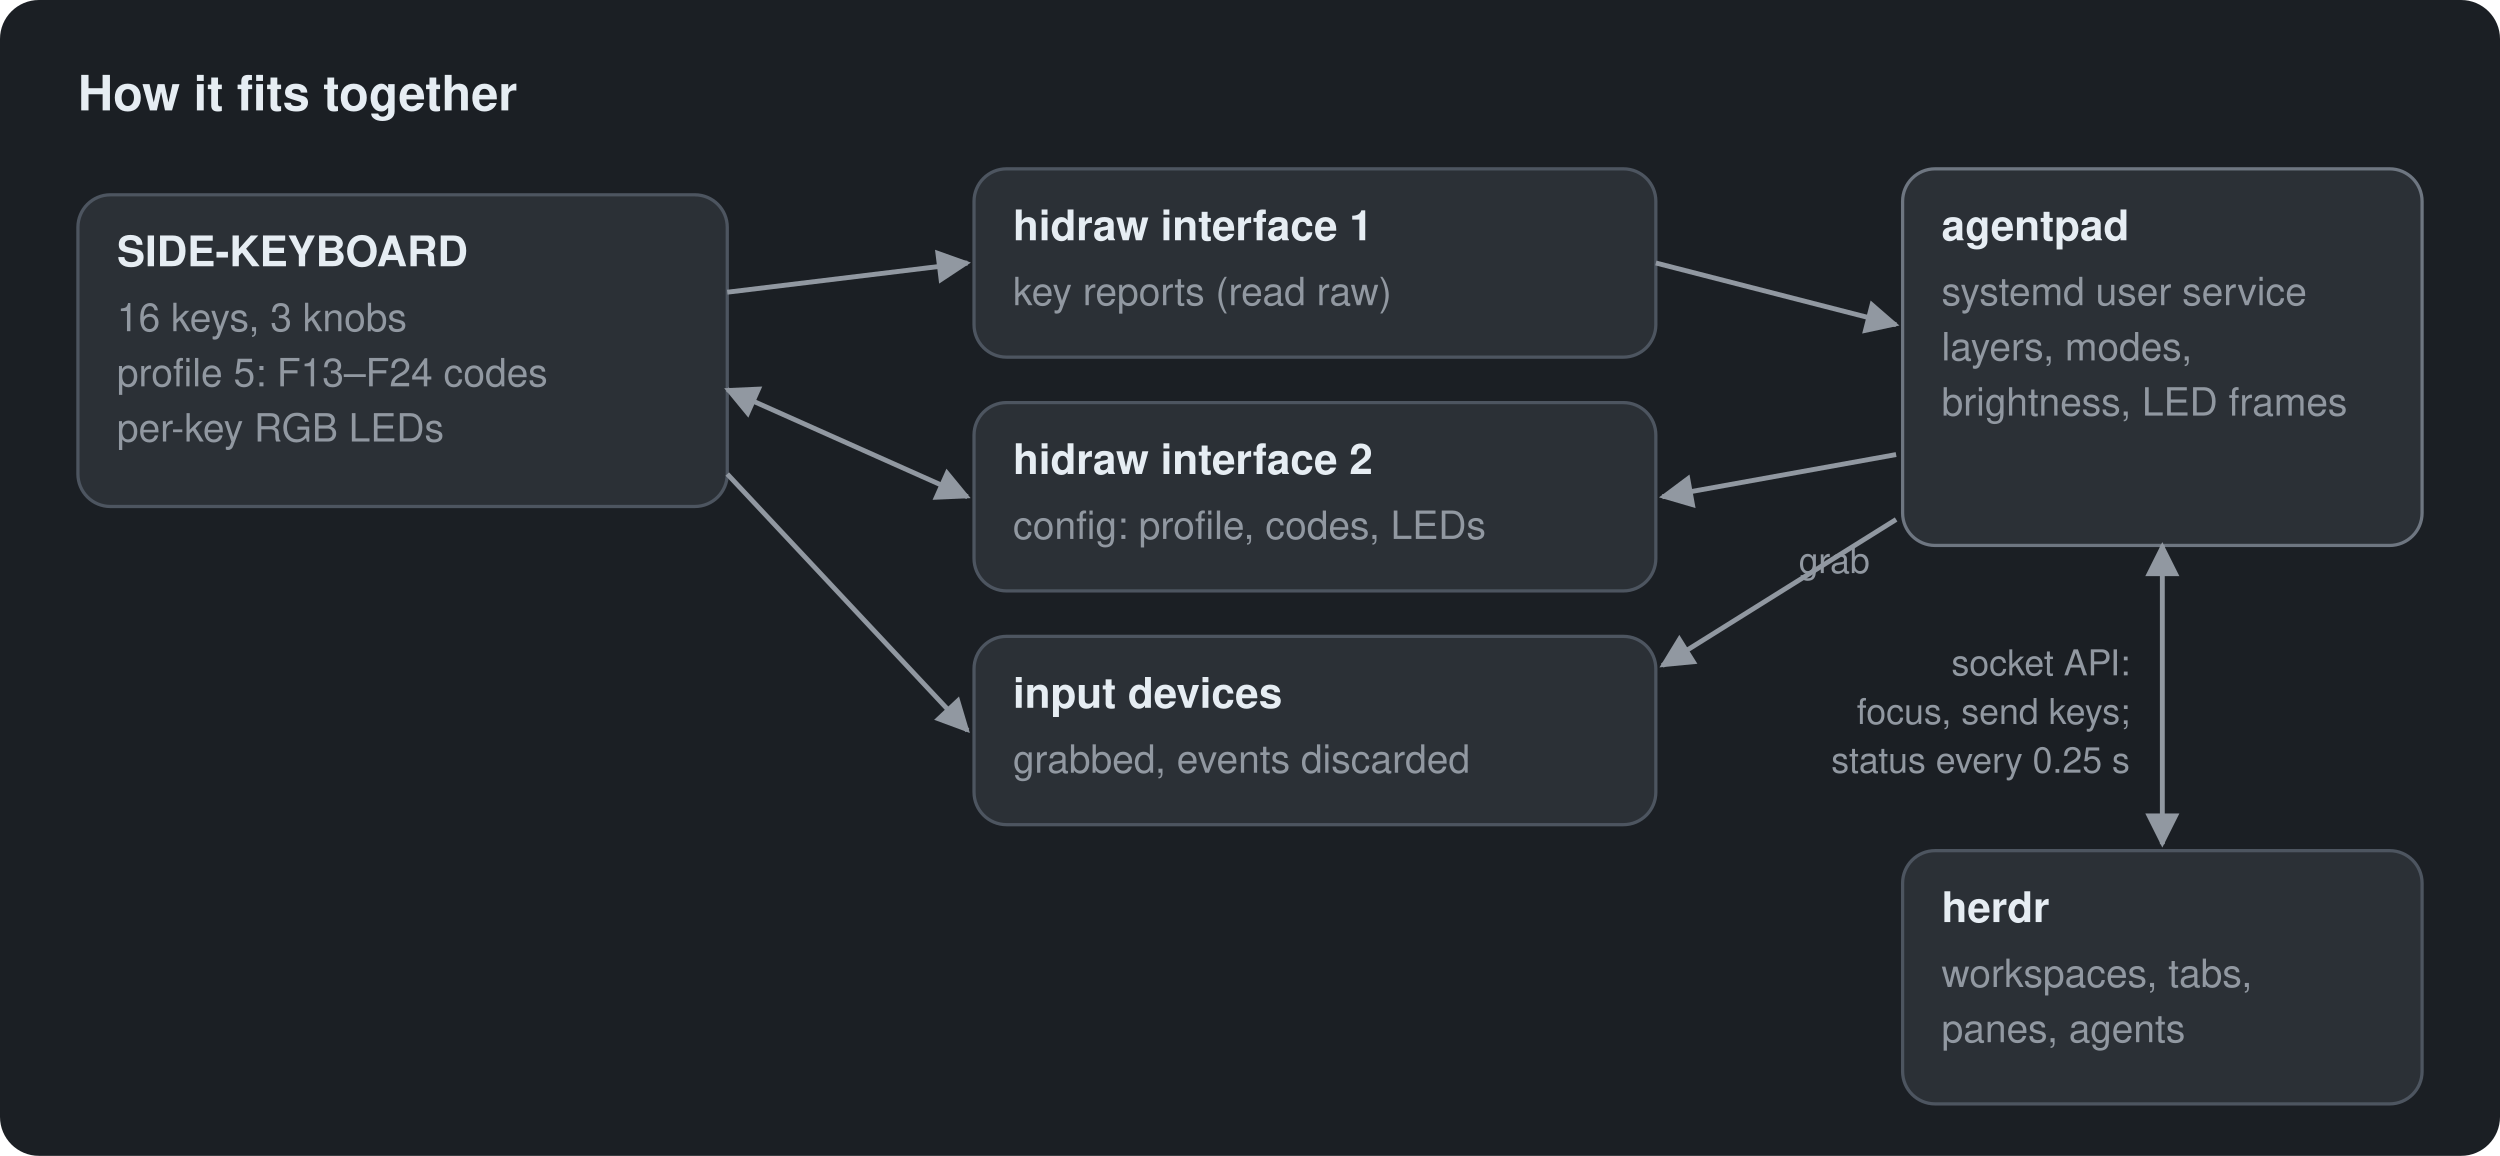
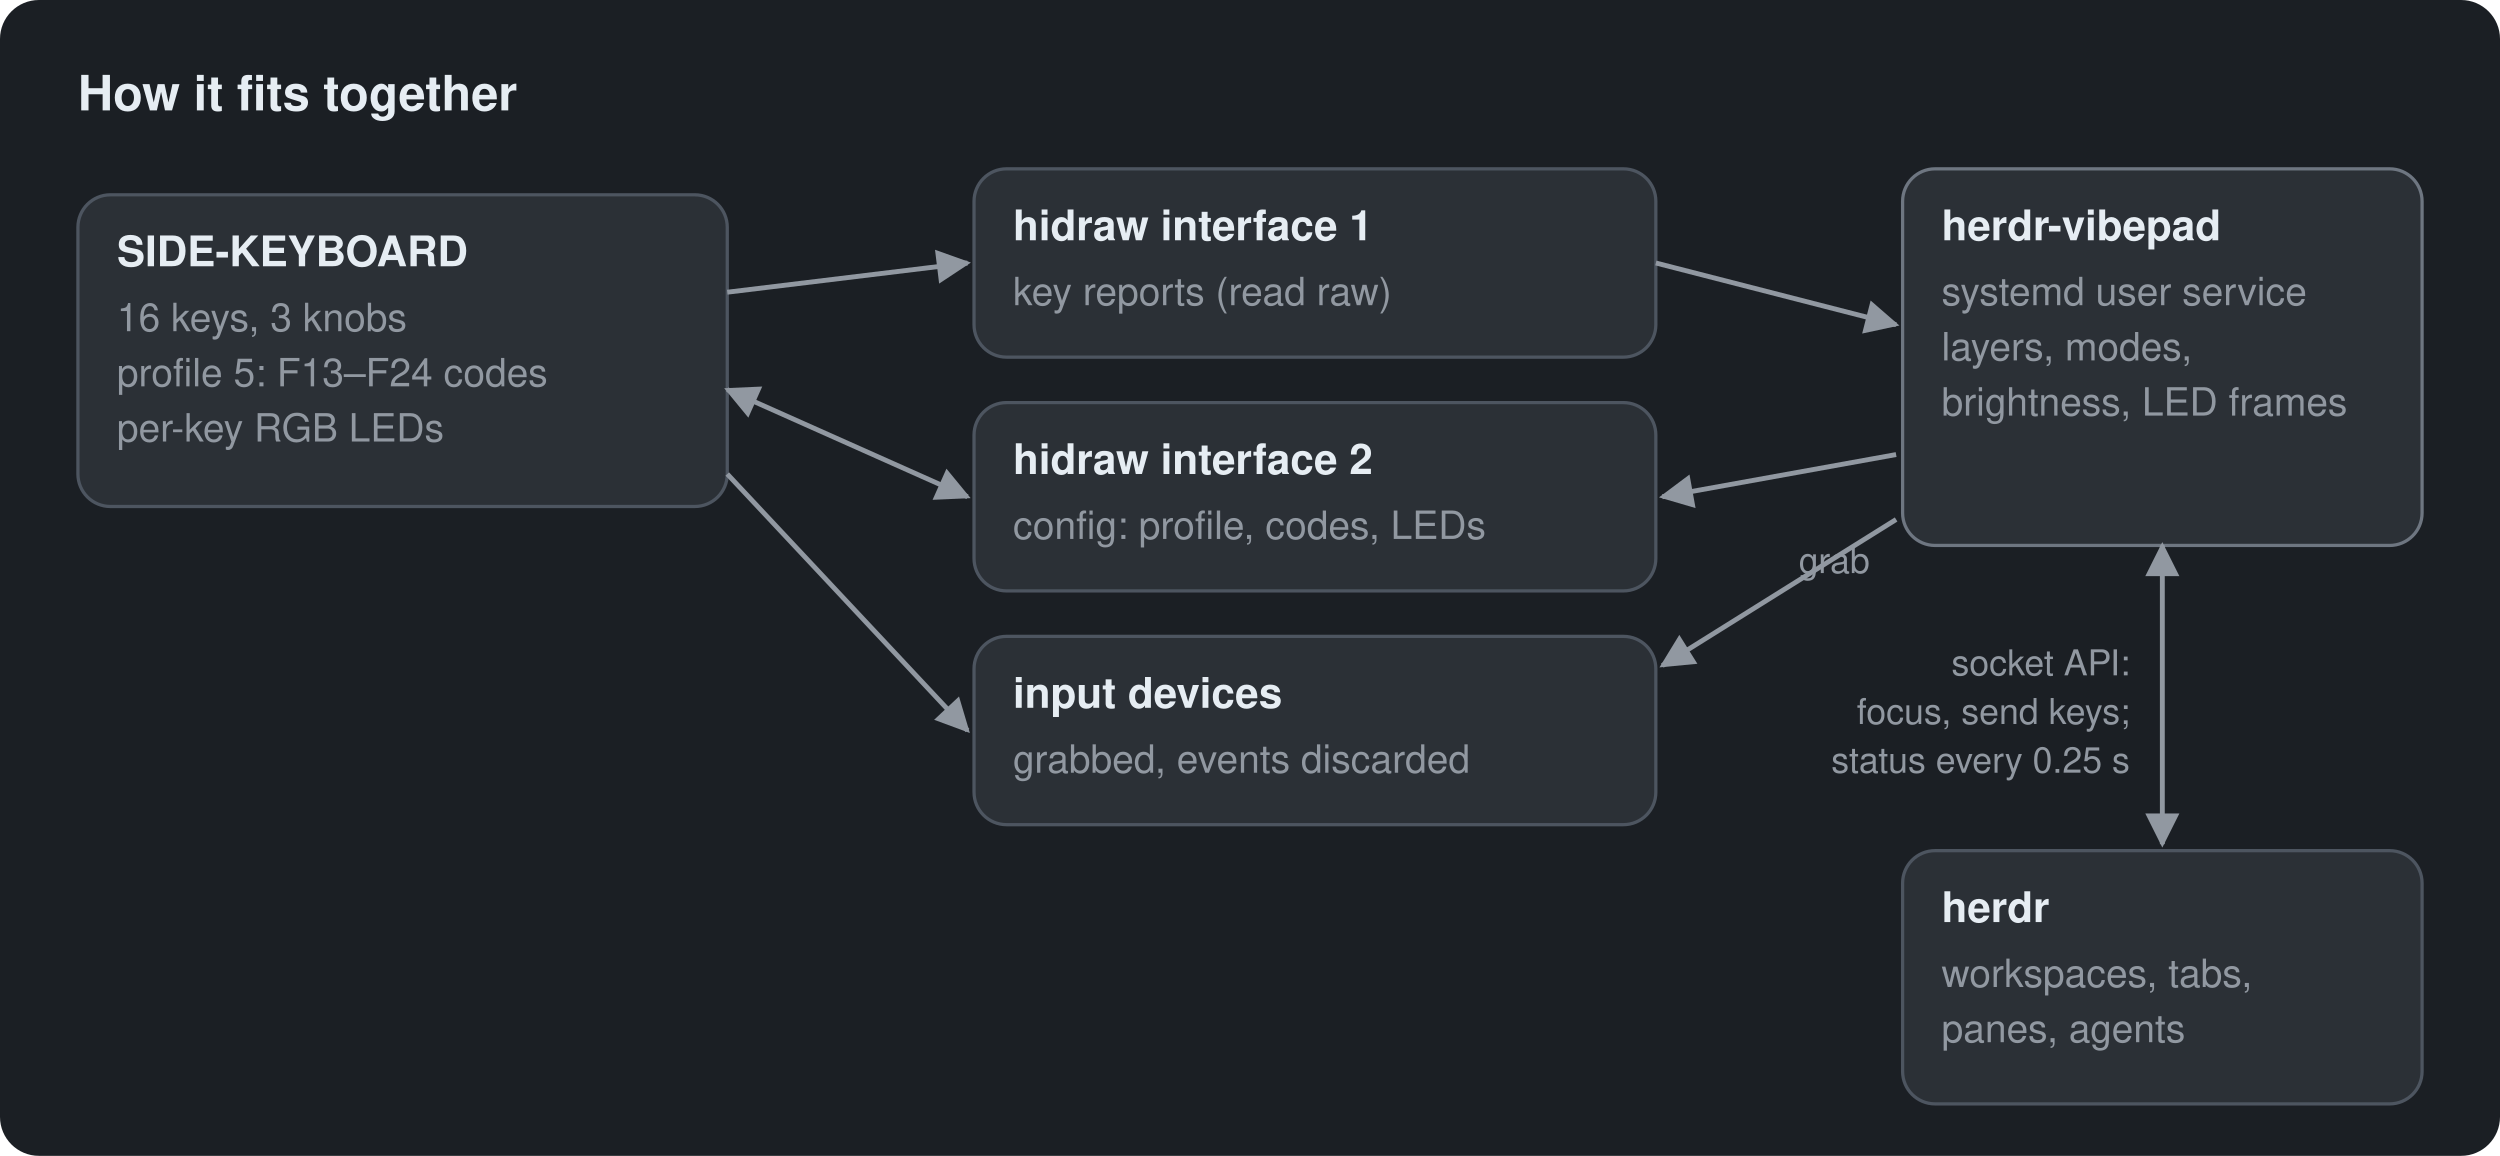
<svg xmlns="http://www.w3.org/2000/svg" width="770" height="356" viewBox="0 0 770 356">
  <rect width="770" height="356" rx="12" fill="#1b1f24" />
  <defs>
    <marker id="a" viewBox="0 0 10 10" refX="9" refY="5" markerWidth="7" markerHeight="7" orient="auto-start-reverse">
      <path d="M0,0 L10,5 L0,10 z" fill="#9198a1" />
    </marker>
  </defs>
  <text x="24" y="34" font-family="-apple-system,Segoe UI,Helvetica,Arial,sans-serif" font-size="15" fill="#e6edf3" text-anchor="start" font-weight="bold">How it fits together</text>
  <rect x="24" y="60" width="200" height="96" rx="10" fill="#2b3036" stroke="#4d5560" />
  <text x="36" y="82" font-family="-apple-system,Segoe UI,Helvetica,Arial,sans-serif" font-size="13" fill="#e6edf3" text-anchor="start" font-weight="bold">SIDE-KEYBOARD</text>
  <text x="36" y="102" font-family="-apple-system,Segoe UI,Helvetica,Arial,sans-serif" font-size="12" fill="#9198a1" text-anchor="start" font-weight="normal">16 keys, 3 knobs</text>
  <text x="36" y="119" font-family="-apple-system,Segoe UI,Helvetica,Arial,sans-serif" font-size="12" fill="#9198a1" text-anchor="start" font-weight="normal">profile 5: F13–F24 codes</text>
  <text x="36" y="136" font-family="-apple-system,Segoe UI,Helvetica,Arial,sans-serif" font-size="12" fill="#9198a1" text-anchor="start" font-weight="normal">per-key RGB LEDs</text>
  <rect x="300" y="52" width="210" height="58" rx="10" fill="#2b3036" stroke="#4d5560" />
  <text x="312" y="74" font-family="-apple-system,Segoe UI,Helvetica,Arial,sans-serif" font-size="13" fill="#e6edf3" text-anchor="start" font-weight="bold">hidraw interface 1</text>
  <text x="312" y="94" font-family="-apple-system,Segoe UI,Helvetica,Arial,sans-serif" font-size="12" fill="#9198a1" text-anchor="start" font-weight="normal">key reports (read raw)</text>
  <rect x="300" y="124" width="210" height="58" rx="10" fill="#2b3036" stroke="#4d5560" />
  <text x="312" y="146" font-family="-apple-system,Segoe UI,Helvetica,Arial,sans-serif" font-size="13" fill="#e6edf3" text-anchor="start" font-weight="bold">hidraw interface 2</text>
  <text x="312" y="166" font-family="-apple-system,Segoe UI,Helvetica,Arial,sans-serif" font-size="12" fill="#9198a1" text-anchor="start" font-weight="normal">config: profile, codes, LEDs</text>
  <rect x="300" y="196" width="210" height="58" rx="10" fill="#2b3036" stroke="#4d5560" />
  <text x="312" y="218" font-family="-apple-system,Segoe UI,Helvetica,Arial,sans-serif" font-size="13" fill="#e6edf3" text-anchor="start" font-weight="bold">input devices</text>
  <text x="312" y="238" font-family="-apple-system,Segoe UI,Helvetica,Arial,sans-serif" font-size="12" fill="#9198a1" text-anchor="start" font-weight="normal">grabbed, events discarded</text>
  <rect x="586" y="52" width="160" height="116" rx="10" fill="#2b3036" stroke="#6e7681" />
-   <text x="598" y="74" font-family="-apple-system,Segoe UI,Helvetica,Arial,sans-serif" font-size="13" fill="#e6edf3" text-anchor="start" font-weight="bold">agentpad</text>
+   <text x="598" y="74" font-family="-apple-system,Segoe UI,Helvetica,Arial,sans-serif" font-size="13" fill="#e6edf3" text-anchor="start" font-weight="bold">herdr-vibepad</text>
  <text x="598" y="94" font-family="-apple-system,Segoe UI,Helvetica,Arial,sans-serif" font-size="12" fill="#9198a1" text-anchor="start" font-weight="normal">systemd user service</text>
  <text x="598" y="111" font-family="-apple-system,Segoe UI,Helvetica,Arial,sans-serif" font-size="12" fill="#9198a1" text-anchor="start" font-weight="normal">layers, modes,</text>
  <text x="598" y="128" font-family="-apple-system,Segoe UI,Helvetica,Arial,sans-serif" font-size="12" fill="#9198a1" text-anchor="start" font-weight="normal">brightness, LED frames</text>
  <rect x="586" y="262" width="160" height="78" rx="10" fill="#2b3036" stroke="#4d5560" />
  <text x="598" y="284" font-family="-apple-system,Segoe UI,Helvetica,Arial,sans-serif" font-size="13" fill="#e6edf3" text-anchor="start" font-weight="bold">herdr</text>
  <text x="598" y="304" font-family="-apple-system,Segoe UI,Helvetica,Arial,sans-serif" font-size="12" fill="#9198a1" text-anchor="start" font-weight="normal">workspaces, tabs,</text>
  <text x="598" y="321" font-family="-apple-system,Segoe UI,Helvetica,Arial,sans-serif" font-size="12" fill="#9198a1" text-anchor="start" font-weight="normal">panes, agents</text>
  <line x1="224" y1="90" x2="298" y2="81" stroke="#9198a1" stroke-width="1.5" marker-end="url(#a)" />
  <line x1="224" y1="120" x2="298" y2="153" stroke="#9198a1" stroke-width="1.5" marker-end="url(#a)" marker-start="url(#a)" />
  <line x1="224" y1="146" x2="298" y2="225" stroke="#9198a1" stroke-width="1.5" marker-end="url(#a)" />
  <line x1="510" y1="81" x2="584" y2="100" stroke="#9198a1" stroke-width="1.5" marker-end="url(#a)" />
  <line x1="584" y1="140" x2="512" y2="153" stroke="#9198a1" stroke-width="1.5" marker-end="url(#a)" />
  <line x1="584" y1="160" x2="512" y2="205" stroke="#9198a1" stroke-width="1.5" marker-end="url(#a)" />
  <text x="554.0" y="176.5" font-family="-apple-system,Segoe UI,Helvetica,Arial,sans-serif" font-size="11" fill="#9198a1" text-anchor="start" font-weight="normal">grab</text>
  <line x1="666" y1="168" x2="666" y2="260" stroke="#9198a1" stroke-width="1.5" marker-end="url(#a)" marker-start="url(#a)" />
  <text x="656" y="208" font-family="-apple-system,Segoe UI,Helvetica,Arial,sans-serif" font-size="11" fill="#9198a1" text-anchor="end" font-weight="normal">socket API:</text>
  <text x="656" y="223" font-family="-apple-system,Segoe UI,Helvetica,Arial,sans-serif" font-size="11" fill="#9198a1" text-anchor="end" font-weight="normal">focus, send keys;</text>
  <text x="656" y="238" font-family="-apple-system,Segoe UI,Helvetica,Arial,sans-serif" font-size="11" fill="#9198a1" text-anchor="end" font-weight="normal">status every 0.25 s</text>
</svg>
